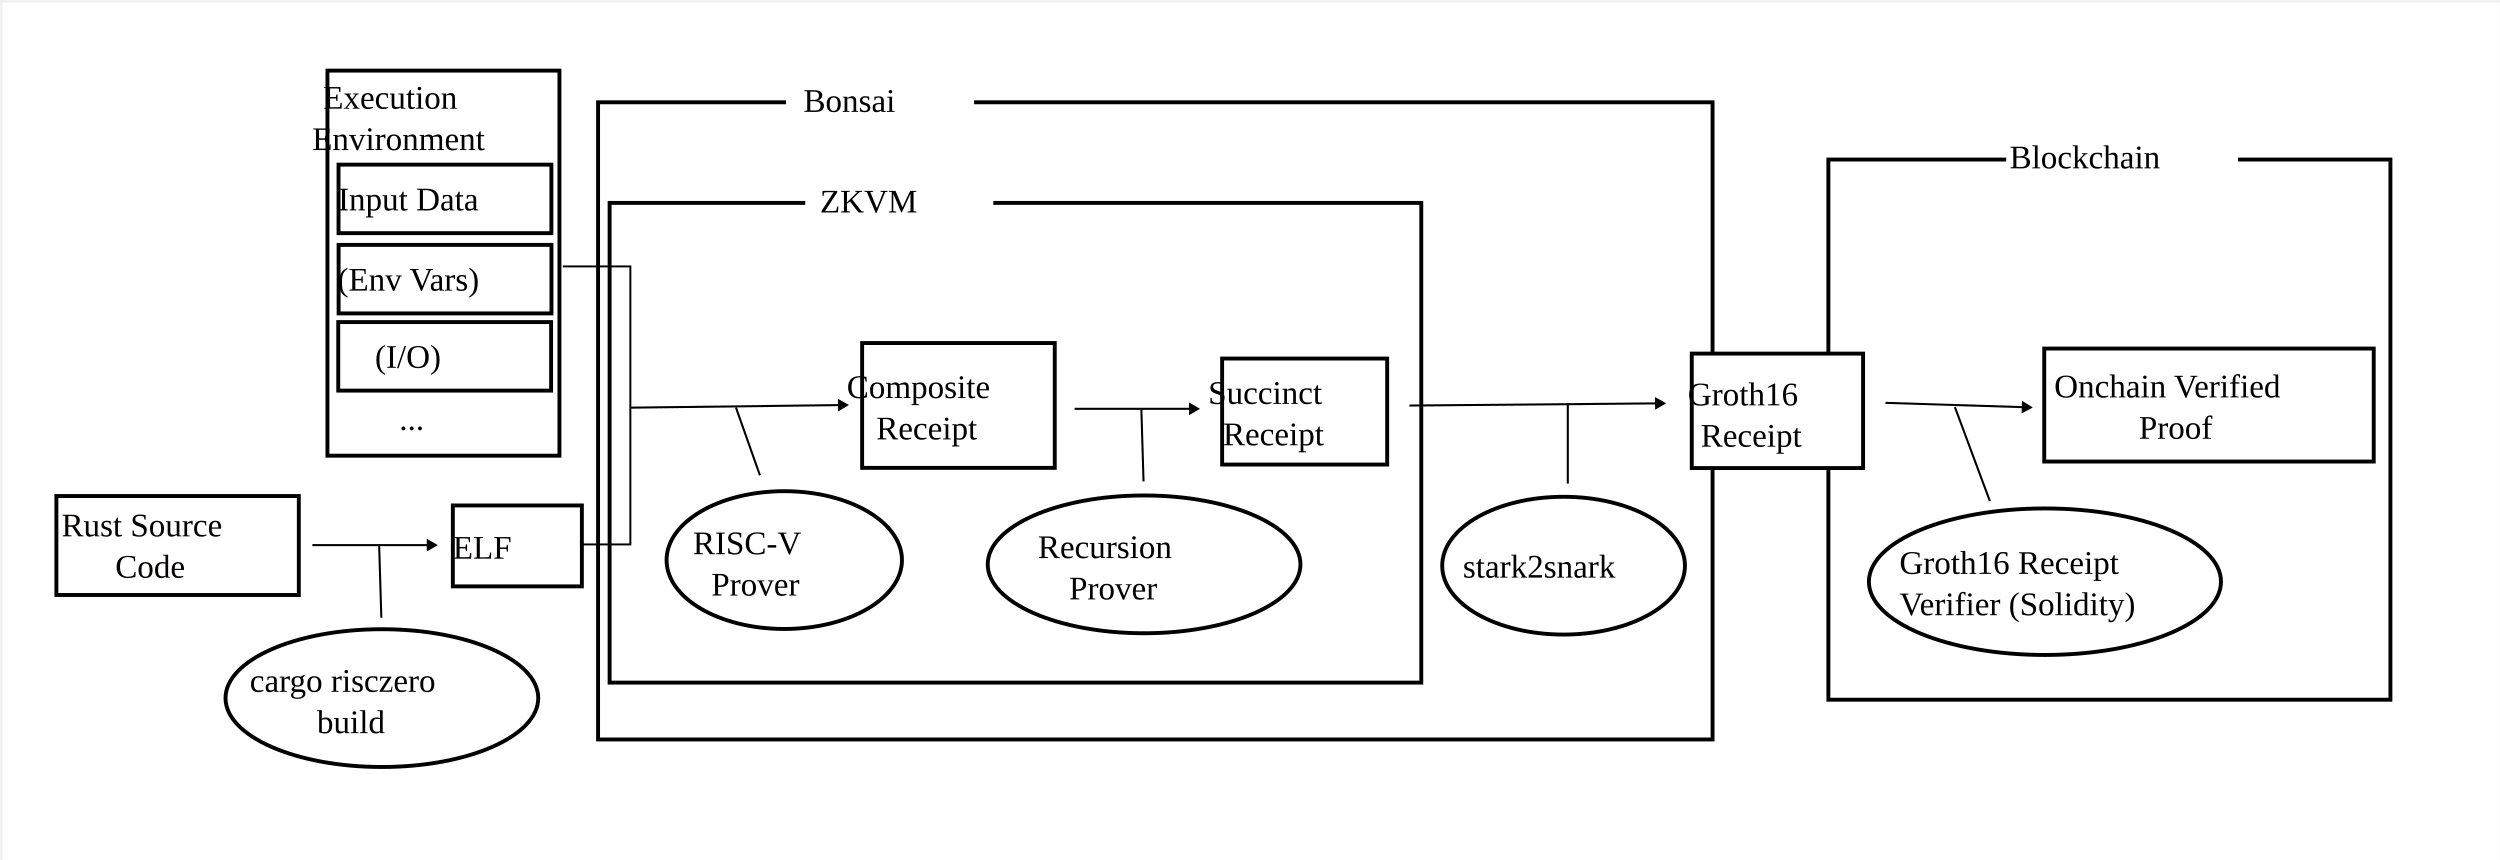
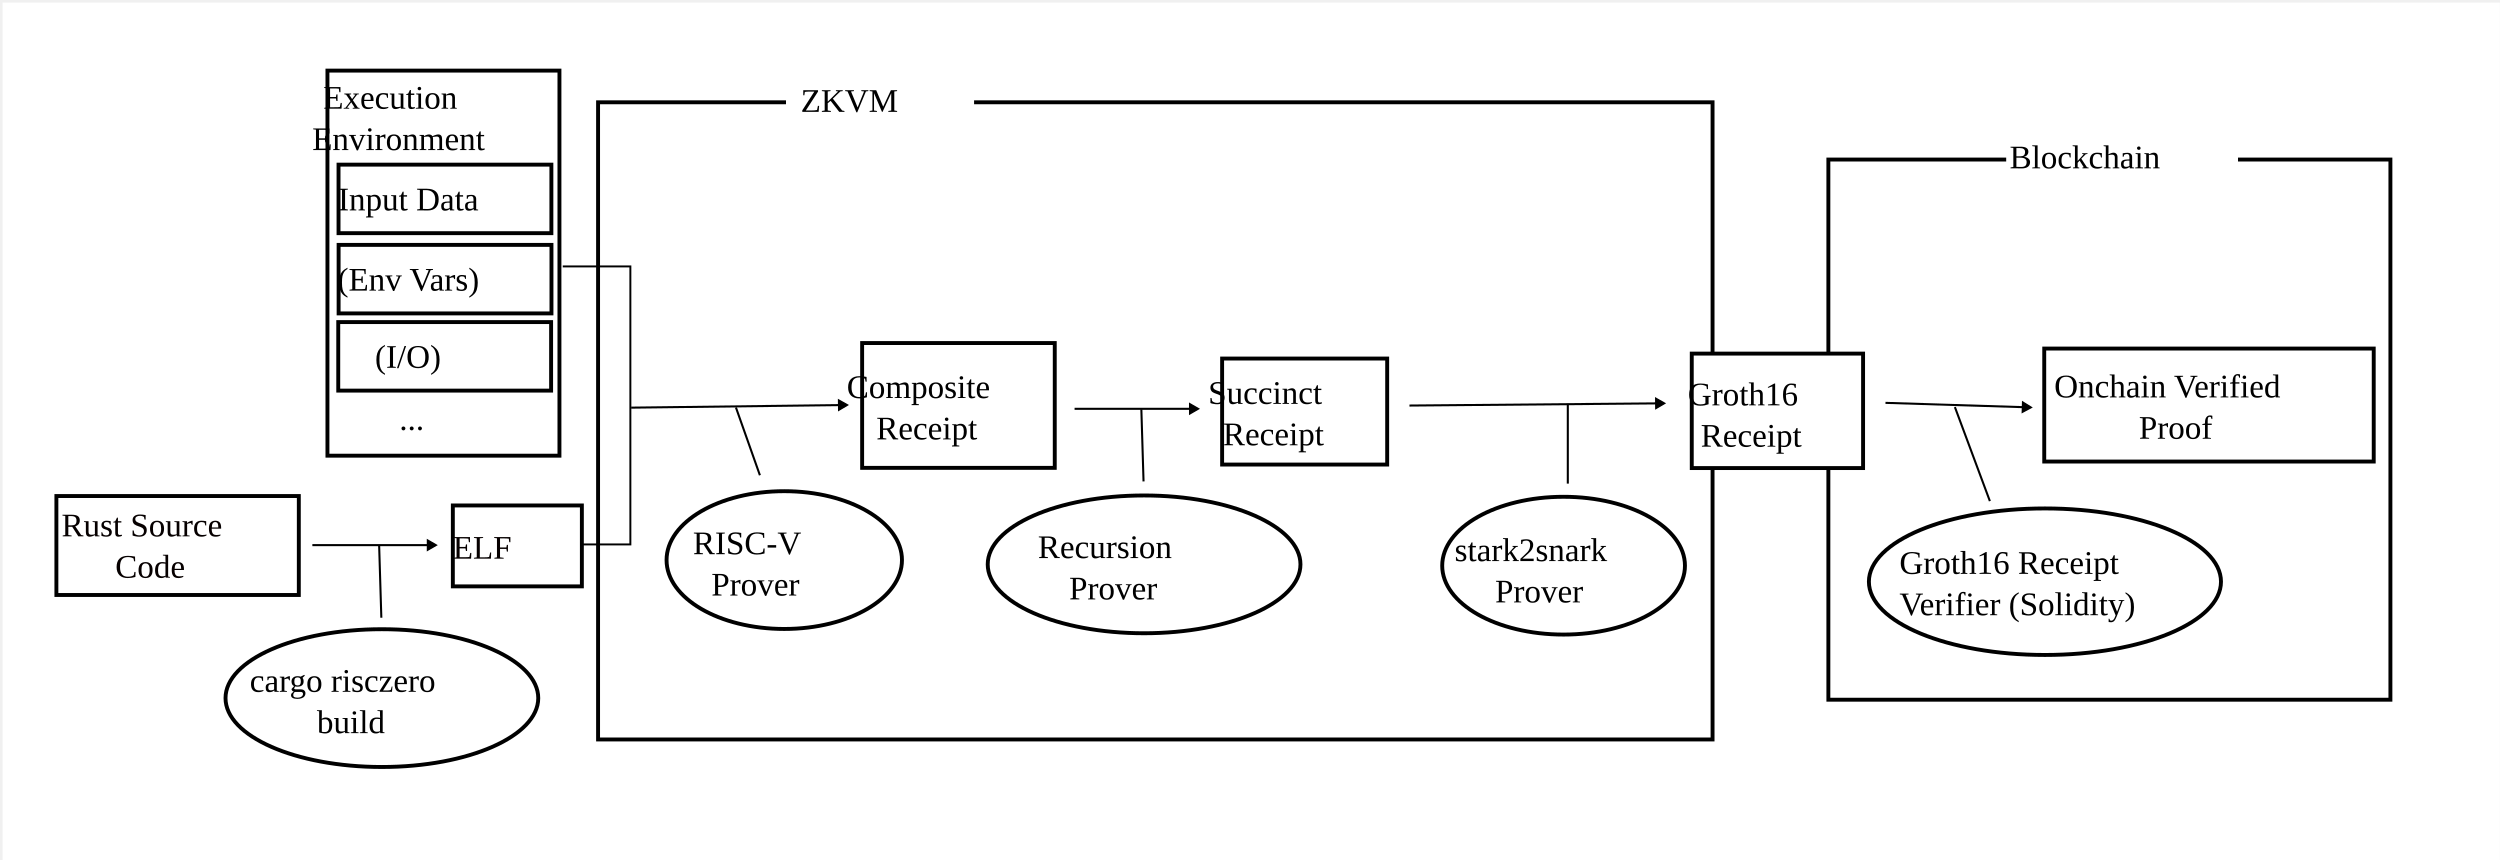
<svg xmlns="http://www.w3.org/2000/svg" width="320mm" height="110mm" viewBox="0 0 320 110" version="1.1" id="svg1">
  <defs id="defs1">
    <marker style="overflow:visible" id="Triangle-6" refX="0" refY="0" orient="auto-start-reverse" markerWidth="1" markerHeight="1" viewBox="0 0 1 1" preserveAspectRatio="xMidYMid">
      <path transform="scale(0.5)" style="fill:context-stroke;fill-rule:evenodd;stroke:context-stroke;stroke-width:1pt" d="M 5.77,0 -2.88,5 V -5 Z" id="path135-6" />
    </marker>
    <marker style="overflow:visible" id="Triangle-6-2" refX="0" refY="0" orient="auto-start-reverse" markerWidth="1" markerHeight="1" viewBox="0 0 1 1" preserveAspectRatio="xMidYMid">
      <path transform="scale(0.5)" style="fill:context-stroke;fill-rule:evenodd;stroke:context-stroke;stroke-width:1pt" d="M 5.77,0 -2.88,5 V -5 Z" id="path135-6-1" />
    </marker>
    <marker style="overflow:visible" id="Triangle-6-2-6" refX="0" refY="0" orient="auto-start-reverse" markerWidth="1" markerHeight="1" viewBox="0 0 1 1" preserveAspectRatio="xMidYMid">
      <path transform="scale(0.5)" style="fill:context-stroke;fill-rule:evenodd;stroke:context-stroke;stroke-width:1pt" d="M 5.77,0 -2.88,5 V -5 Z" id="path135-6-1-1" />
    </marker>
    <marker style="overflow:visible" id="Triangle-6-2-6-0" refX="0" refY="0" orient="auto-start-reverse" markerWidth="1" markerHeight="1" viewBox="0 0 1 1" preserveAspectRatio="xMidYMid">
      <path transform="scale(0.5)" style="fill:context-stroke;fill-rule:evenodd;stroke:context-stroke;stroke-width:1pt" d="M 5.77,0 -2.88,5 V -5 Z" id="path135-6-1-1-6" />
    </marker>
    <marker style="overflow:visible" id="Triangle-6-2-9" refX="0" refY="0" orient="auto-start-reverse" markerWidth="1" markerHeight="1" viewBox="0 0 1 1" preserveAspectRatio="xMidYMid">
      <path transform="scale(0.5)" style="fill:context-stroke;fill-rule:evenodd;stroke:context-stroke;stroke-width:1pt" d="M 5.77,0 -2.88,5 V -5 Z" id="path135-6-1-0" />
    </marker>
  </defs>
  <g id="layer1">
    <rect style="fill:#ffffff;fill-opacity:1;stroke:none;stroke-width:0.25" id="rect1" width="319.651" height="109.849" x="0.33" y="0.33" />
    <g id="g21-8" transform="translate(19.90116,-12.55971)">
      <rect style="fill:none;fill-opacity:1;stroke:#000000;stroke-width:0.5;stroke-dasharray:none;stroke-opacity:1" id="rect11-9" width="142.654" height="81.558" x="56.652" y="25.653" />
      <g id="g11-7" transform="translate(12.03676,-0.8397738)" style="stroke:none">
        <rect style="fill:#ffffff;fill-opacity:1;stroke:none;stroke-width:0.5;stroke-dasharray:none;stroke-opacity:1" id="rect5-7-55" width="24.074" height="17.355" x="68.67" y="19.534" />
        <text xml:space="preserve" style="font-size:4.233px;text-align:center;text-anchor:middle;fill:#000000;fill-opacity:1;stroke:none;stroke-width:0.5;stroke-dasharray:none" x="81.546" y="27.713" id="text1-2">
-           <tspan style="font-size:4.233px;text-align:center;text-anchor:middle;fill:#000000;fill-opacity:1;stroke:none;stroke-width:0.5;stroke-dasharray:none" x="81.546" y="27.713" id="tspan2-9">Bonsai</tspan>
-         </text>
-       </g>
-     </g>
-     <g id="g21" transform="translate(22.36657,0.318219)">
-       <rect style="fill:none;fill-opacity:1;stroke:#000000;stroke-width:0.5;stroke-dasharray:none;stroke-opacity:1" id="rect11" width="103.894" height="61.403" x="55.663" y="25.653" />
-       <g id="g11" transform="translate(12.03676,-0.8397738)" style="stroke:none">
-         <rect style="fill:#ffffff;fill-opacity:1;stroke:none;stroke-width:0.5;stroke-dasharray:none;stroke-opacity:1" id="rect5-7" width="24.074" height="17.355" x="68.67" y="19.534" />
-         <text xml:space="preserve" style="font-size:4.233px;text-align:center;text-anchor:middle;fill:#000000;fill-opacity:1;stroke:none;stroke-width:0.5;stroke-dasharray:none" x="81.546" y="27.713" id="text1">
-           <tspan style="font-size:4.233px;text-align:center;text-anchor:middle;fill:#000000;fill-opacity:1;stroke:none;stroke-width:0.5;stroke-dasharray:none" x="81.546" y="27.713" id="tspan2">ZKVM</tspan>
+           <tspan style="font-size:4.233px;text-align:center;text-anchor:middle;fill:#000000;fill-opacity:1;stroke:none;stroke-width:0.5;stroke-dasharray:none" x="81.546" y="27.713" id="tspan2-9">ZKVM</tspan>
        </text>
      </g>
    </g>
    <g id="g23" transform="translate(69.11398,-6.399971)">
      <rect style="fill:none;fill-opacity:1;stroke:#000000;stroke-width:0.5;stroke-dasharray:none;stroke-opacity:1" id="rect11-1" width="71.941" height="69.141" x="164.917" y="26.822" />
      <g id="g22" transform="translate(-9.797361,21.83412)">
        <rect style="fill:#ffffff;fill-opacity:1;stroke:none;stroke-width:0.493;stroke-dasharray:none;stroke-opacity:1" id="rect5-7-5" width="29.672" height="13.716" x="197.476" y="-2.91" />
        <text xml:space="preserve" style="font-size:4.233px;text-align:center;text-anchor:middle;fill:#000000;fill-opacity:1;stroke:none;stroke-width:0.5;stroke-dasharray:none" x="212.312" y="6.108" id="text1-0">
          <tspan style="font-size:4.233px;text-align:center;text-anchor:middle;fill:#000000;fill-opacity:1;stroke:none;stroke-width:0.5;stroke-dasharray:none" x="212.312" y="6.108" id="tspan2-4">Blockchain</tspan>
        </text>
      </g>
    </g>
    <g id="g5" style="fill:#ffffff;fill-opacity:1" transform="translate(37.52962,22.70936)">
      <rect style="fill:#ffffff;fill-opacity:1;stroke:#000000;stroke-width:0.5;stroke-dasharray:none;stroke-opacity:1" id="rect5" width="16.516" height="10.357" x="20.434" y="41.989" />
      <text xml:space="preserve" style="font-size:4.233px;text-align:center;text-anchor:middle;fill:#060000;fill-opacity:1;stroke:none;stroke-width:0.5;stroke-dasharray:none" x="27.894" y="48.798" id="text1-1">
        <tspan style="font-size:4.233px;text-align:center;text-anchor:middle;fill:#060000;fill-opacity:1;stroke:none;stroke-width:0.5;stroke-dasharray:none" x="27.894" y="48.798" id="tspan2-8">ELF</tspan>
      </text>
    </g>
    <g id="g5-3" style="fill:#ffffff;fill-opacity:1" transform="translate(-13.21619,21.50354)">
      <rect style="fill:#ffffff;fill-opacity:1;stroke:#000000;stroke-width:0.5;stroke-dasharray:none;stroke-opacity:1" id="rect5-90" width="31.03" height="12.666" x="20.434" y="41.989" />
      <text xml:space="preserve" style="font-size:4.233px;text-align:center;text-anchor:middle;fill:#060000;fill-opacity:1;stroke:none;stroke-width:0.5;stroke-dasharray:none" x="36.141" y="47.149" id="text1-1-3">
        <tspan style="font-size:4.233px;text-align:center;text-anchor:middle;fill:#060000;fill-opacity:1;stroke:none;stroke-width:0.5;stroke-dasharray:none" x="36.141" y="47.149" id="tspan2-8-8">Rust Source</tspan>
        <tspan style="font-size:4.233px;text-align:center;text-anchor:middle;fill:#060000;fill-opacity:1;stroke:none;stroke-width:0.5;stroke-dasharray:none" x="36.141" y="52.441" id="tspan36">Code</tspan>
      </text>
    </g>
    <path style="fill:none;fill-rule:evenodd;stroke:#000000;stroke-width:0.265;stroke-linecap:butt;stroke-linejoin:miter;stroke-dasharray:none;stroke-opacity:1;marker-end:url(#Triangle-6)" d="M 80.786,52.179 107.727,51.849" id="path3-8" />
    <path style="fill:none;fill-rule:evenodd;stroke:#000000;stroke-width:0.265;stroke-linecap:butt;stroke-linejoin:miter;stroke-dasharray:none;stroke-opacity:1;marker-end:url(#Triangle-6-2)" d="m 137.545,52.328 h 15.116" id="path3-8-7" />
    <path style="fill:none;fill-rule:evenodd;stroke:#000000;stroke-width:0.265;stroke-linecap:butt;stroke-linejoin:miter;stroke-dasharray:none;stroke-opacity:1;marker-end:url(#Triangle-6-2-6)" d="m 180.411,51.91 31.911,-0.28" id="path3-8-7-0" />
    <g id="g15" transform="translate(29.64461,-6.399971)">
      <rect style="fill:#ffffff;fill-opacity:1;stroke:#000000;stroke-width:0.5;stroke-dasharray:none;stroke-opacity:1" id="rect5-5" width="24.655" height="15.977" x="80.709" y="50.309" />
      <text xml:space="preserve" style="font-size:4.233px;text-align:center;text-anchor:middle;fill:#000000;fill-opacity:1;stroke:none;stroke-width:0.5;stroke-dasharray:none" x="92.68" y="57.346" id="text1-11-5">
        <tspan style="font-size:4.233px;text-align:center;text-anchor:middle;fill:#000000;fill-opacity:1;stroke:none;stroke-width:0.5;stroke-dasharray:none" x="92.68" y="57.346" id="tspan4-5">Composite</tspan>
        <tspan style="font-size:4.233px;text-align:center;text-anchor:middle;fill:#000000;fill-opacity:1;stroke:none;stroke-width:0.5;stroke-dasharray:none" x="92.68" y="62.638" id="tspan5">Receipt</tspan>
      </text>
    </g>
    <g id="g16" transform="translate(41.12152,-5.560198)">
      <rect style="fill:#ffffff;fill-opacity:1;stroke:#000000;stroke-width:0.5;stroke-dasharray:none;stroke-opacity:1" id="rect5-6" width="21.127" height="13.569" x="115.31" y="51.454" />
      <text xml:space="preserve" style="font-size:4.233px;text-align:center;text-anchor:middle;fill:#000000;fill-opacity:1;stroke:none;stroke-width:0.5;stroke-dasharray:none" x="125.583" y="57.257" id="text1-11-5-7">
        <tspan style="font-size:4.233px;text-align:center;text-anchor:middle;fill:#000000;fill-opacity:1;stroke:none;stroke-width:0.5;stroke-dasharray:none" x="125.583" y="57.257" id="tspan4-5-3">Succinct</tspan>
        <tspan style="font-size:4.233px;text-align:center;text-anchor:middle;fill:#000000;fill-opacity:1;stroke:none;stroke-width:0.5;stroke-dasharray:none" x="125.583" y="62.548" id="tspan5-7">Receipt</tspan>
      </text>
    </g>
    <g id="g17" transform="translate(71.07345,-5.840122)">
      <rect style="fill:#ffffff;fill-opacity:1;stroke:#000000;stroke-width:0.5;stroke-dasharray:none;stroke-opacity:1" id="rect5-4" width="21.929" height="14.651" x="145.472" y="51.101" />
      <text xml:space="preserve" style="font-size:4.233px;text-align:center;text-anchor:middle;fill:#000000;fill-opacity:1;stroke:none;stroke-width:0.5;stroke-dasharray:none" x="156.787" y="57.725" id="text1-11-5-7-9">
        <tspan style="font-size:4.233px;text-align:center;text-anchor:middle;fill:#000000;fill-opacity:1;stroke:none;stroke-width:0.5;stroke-dasharray:none" x="156.787" y="57.725" id="tspan4-5-3-7">Groth16</tspan>
        <tspan style="font-size:4.233px;text-align:center;text-anchor:middle;fill:#000000;fill-opacity:1;stroke:none;stroke-width:0.5;stroke-dasharray:none" x="156.787" y="63.016" id="tspan5-7-5">Receipt</tspan>
      </text>
    </g>
    <path style="fill:none;fill-rule:evenodd;stroke:#000000;stroke-width:0.265;stroke-linecap:butt;stroke-linejoin:miter;stroke-dasharray:none;stroke-opacity:1;marker-end:url(#Triangle-6-2-6-0)" d="m 241.342,51.566 17.915,0.56" id="path3-8-7-0-4" />
    <g id="g25" transform="translate(22.36657,-6.95982)">
      <ellipse style="fill:#ffffff;fill-opacity:1;stroke:#000000;stroke-width:0.5;stroke-linejoin:miter;stroke-dasharray:none;stroke-opacity:1" id="path25-3" cx="239.386" cy="81.418" rx="22.534" ry="9.377" />
      <text xml:space="preserve" style="font-size:4.233px;text-align:center;text-anchor:middle;fill:#000000;fill-opacity:1;stroke:none;stroke-width:0.5;stroke-dasharray:none" x="239.571" y="80.413" id="text1-11-5-7-9-3">
        <tspan style="font-size:4.233px;text-align:center;text-anchor:middle;fill:#000000;fill-opacity:1;stroke:none;stroke-width:0.5;stroke-dasharray:none" x="239.571" y="80.413" id="tspan17">Groth16 Receipt</tspan>
        <tspan style="font-size:4.233px;text-align:center;text-anchor:middle;fill:#000000;fill-opacity:1;stroke:none;stroke-width:0.5;stroke-dasharray:none" x="239.571" y="85.704" id="tspan18">Verifier (Solidity)</tspan>
      </text>
    </g>
    <g id="g19-6" transform="translate(116.6556,-6.579481)">
      <g id="g20">
        <rect style="fill:#ffffff;fill-opacity:1;stroke:#000000;stroke-width:0.5;stroke-dasharray:none;stroke-opacity:1" id="rect5-4-5-0" width="42.174" height="14.462" x="145.007" y="51.195" />
        <text xml:space="preserve" style="font-size:4.233px;text-align:center;text-anchor:middle;fill:#000000;fill-opacity:1;stroke:none;stroke-width:0.5;stroke-dasharray:none" x="166.584" y="57.445" id="text1-11-5-7-9-3-4">
          <tspan style="font-size:4.233px;text-align:center;text-anchor:middle;fill:#000000;fill-opacity:1;stroke:none;stroke-width:0.5;stroke-dasharray:none" x="166.584" y="57.445" id="tspan18-9">Onchain Verified</tspan>
          <tspan style="font-size:4.233px;text-align:center;text-anchor:middle;fill:#000000;fill-opacity:1;stroke:none;stroke-width:0.5;stroke-dasharray:none" x="166.584" y="62.736" id="tspan19">Proof</tspan>
        </text>
      </g>
    </g>
    <g id="g28" transform="translate(17.38824,-7.109679)">
      <ellipse style="fill:#ffffff;fill-opacity:1;stroke:#000000;stroke-width:0.5;stroke-linejoin:miter;stroke-dasharray:none;stroke-opacity:1" id="path25" cx="82.998" cy="78.799" rx="15.066" ry="8.818" />
      <text xml:space="preserve" style="font-size:4.233px;text-align:center;text-anchor:middle;fill:#000000;fill-opacity:1;stroke:none;stroke-width:0.5;stroke-dasharray:none" x="83.004" y="78.044" id="text1-11-5-7-9-3-0">
        <tspan style="font-size:4.233px;text-align:center;text-anchor:middle;fill:#000000;fill-opacity:1;stroke:none;stroke-width:0.5;stroke-dasharray:none" x="83.004" y="78.044" id="tspan24">RISC-V</tspan>
        <tspan style="font-size:4.233px;text-align:center;text-anchor:middle;fill:#000000;fill-opacity:1;stroke:none;stroke-width:0.5;stroke-dasharray:none" x="83.004" y="83.336" id="tspan1">Prover</tspan>
      </text>
    </g>
    <g id="g27" transform="translate(14.8086,-6.399971)">
      <ellipse style="fill:#ffffff;fill-opacity:1;stroke:#000000;stroke-width:0.5;stroke-linejoin:miter;stroke-dasharray:none;stroke-opacity:1" id="path25-5" cx="131.635" cy="78.638" rx="20.015" ry="8.818" />
      <text xml:space="preserve" style="font-size:4.233px;text-align:center;text-anchor:middle;fill:#000000;fill-opacity:1;stroke:none;stroke-width:0.5;stroke-dasharray:none" x="131.38" y="77.83" id="text1-11-5-7-9-3-0-3">
        <tspan style="font-size:4.233px;text-align:center;text-anchor:middle;fill:#000000;fill-opacity:1;stroke:none;stroke-width:0.5;stroke-dasharray:none" x="131.38" y="77.83" id="tspan23-1">Recursion</tspan>
        <tspan style="font-size:4.233px;text-align:center;text-anchor:middle;fill:#000000;fill-opacity:1;stroke:none;stroke-width:0.5;stroke-dasharray:none" x="131.38" y="83.121" id="tspan24-0">Prover</tspan>
      </text>
    </g>
    <g id="g26" transform="translate(18.44762,-7.519669)">
      <ellipse style="fill:#ffffff;fill-opacity:1;stroke:#000000;stroke-width:0.5;stroke-linejoin:miter;stroke-dasharray:none;stroke-opacity:1" id="path25-7" cx="181.691" cy="79.926" rx="15.536" ry="8.818" />
-       <text xml:space="preserve" style="font-size:4.233px;text-align:center;text-anchor:middle;fill:#000000;fill-opacity:1;stroke:none;stroke-width:0.5;stroke-dasharray:none" x="182.265" y="81.453" id="text1-11-5-7-9-3-0-3-8">
-         <tspan style="font-size:4.233px;text-align:center;text-anchor:middle;fill:#000000;fill-opacity:1;stroke:none;stroke-width:0.5;stroke-dasharray:none" x="182.265" y="81.453" id="tspan24-0-5">stark2snark</tspan>
+       <text xml:space="preserve" style="font-size:4.233px;text-align:center;text-anchor:middle;fill:#000000;fill-opacity:1;stroke:none;stroke-width:0.5;stroke-dasharray:none" x="182.265" y="79.337" id="text1-11-5-7-9-3-0-3-8">
+         <tspan style="font-size:4.233px;text-align:center;text-anchor:middle;fill:#000000;fill-opacity:1;stroke:none;stroke-width:0.5;stroke-dasharray:none" x="182.265" y="79.337" id="tspan24-0-5">stark2snark</tspan>
+         <tspan style="font-size:4.233px;text-align:center;text-anchor:middle;fill:#000000;fill-opacity:1;stroke:none;stroke-width:0.5;stroke-dasharray:none" x="182.265" y="84.628" id="tspan2">Prover</tspan>
      </text>
    </g>
    <path style="fill:none;fill-rule:evenodd;stroke:#000000;stroke-width:0.265px;stroke-linecap:butt;stroke-linejoin:miter;stroke-opacity:1" d="M 254.704,64.141 250.225,52.104" id="path28" />
    <path style="fill:none;fill-rule:evenodd;stroke:#000000;stroke-width:0.265px;stroke-linecap:butt;stroke-linejoin:miter;stroke-opacity:1" d="M 200.679,61.902 V 51.824" id="path29" />
    <path style="fill:none;fill-rule:evenodd;stroke:#000000;stroke-width:0.265px;stroke-linecap:butt;stroke-linejoin:miter;stroke-opacity:1" d="M 146.373,61.622 146.093,52.384" id="path30" />
    <path style="fill:none;fill-rule:evenodd;stroke:#000000;stroke-width:0.265px;stroke-linecap:butt;stroke-linejoin:miter;stroke-opacity:1" d="M 97.267,60.832 94.198,52.154" id="path31" />
    <path style="fill:none;fill-opacity:1;stroke:#000000;stroke-width:0.25;stroke-linejoin:miter;stroke-dasharray:none;stroke-opacity:1" d="m 72.033,34.102 8.654,10e-7 v 35.585 h -6.142" id="path32" />
    <text xml:space="preserve" style="font-size:4.233px;text-align:center;text-anchor:middle;fill:none;fill-opacity:1;stroke:#000000;stroke-width:0.25;stroke-linejoin:miter;stroke-dasharray:none;stroke-opacity:1" x="67.941" y="97.782" id="text34">
      <tspan id="tspan34" style="stroke-width:0.25" x="67.941" y="97.782" />
    </text>
    <g id="g36" transform="translate(38.08004,-50.02391)">
      <g id="g35">
        <g id="g13" transform="translate(-4.478794,-12.31668)">
          <rect style="fill:#ffffff;fill-opacity:1;stroke:#000000;stroke-width:0.5;stroke-dasharray:none;stroke-opacity:1" id="rect5-9" width="29.696" height="49.29" x="8.312" y="71.378" />
          <text xml:space="preserve" style="font-size:4.233px;text-align:center;text-anchor:middle;fill:#000000;fill-opacity:1;stroke:none;stroke-width:0.5;stroke-dasharray:none" x="23.236" y="76.253" id="text1-1-9-1">
            <tspan style="font-size:4.233px;text-align:center;text-anchor:middle;fill:#000000;fill-opacity:1;stroke:none;stroke-width:0.5;stroke-dasharray:none" x="23.236" y="76.253" id="tspan2-8-4-8">Execution</tspan>
            <tspan style="font-size:4.233px;text-align:center;text-anchor:middle;fill:#000000;fill-opacity:1;stroke:none;stroke-width:0.5;stroke-dasharray:none" x="23.236" y="81.545" id="tspan3">Environment</tspan>
          </text>
        </g>
      </g>
      <g id="g12-6" transform="translate(-4.748572,23.9874)">
        <rect style="fill:#ffffff;fill-opacity:1;stroke:#000000;stroke-width:0.5;stroke-dasharray:none;stroke-opacity:1" id="rect5-3-1" width="27.246" height="8.771" x="10.01" y="57.382" />
        <text xml:space="preserve" style="font-size:4.233px;text-align:center;text-anchor:middle;fill:#000000;fill-opacity:1;stroke:none;stroke-width:0.5;stroke-dasharray:none" x="23.7" y="63.235" id="text1-1-9-7">
          <tspan style="font-size:4.233px;text-align:center;text-anchor:middle;fill:#000000;fill-opacity:1;stroke:none;stroke-width:0.5;stroke-dasharray:none" x="23.7" y="63.235" id="tspan2-8-4-6">(Env Vars)</tspan>
        </text>
      </g>
      <g id="g12" transform="translate(-4.758718,13.71631)">
        <rect style="fill:#ffffff;fill-opacity:1;stroke:#000000;stroke-width:0.5;stroke-dasharray:none;stroke-opacity:1" id="rect5-3" width="27.246" height="8.771" x="10.01" y="57.382" />
        <text xml:space="preserve" style="font-size:4.233px;text-align:center;text-anchor:middle;fill:#000000;fill-opacity:1;stroke:none;stroke-width:0.5;stroke-dasharray:none" x="23.7" y="63.235" id="text1-1-9">
          <tspan style="font-size:4.233px;text-align:center;text-anchor:middle;fill:#000000;fill-opacity:1;stroke:none;stroke-width:0.5;stroke-dasharray:none" x="23.7" y="63.235" id="tspan2-8-4">Input Data</tspan>
        </text>
      </g>
      <g id="g34">
        <rect style="fill:#ffffff;fill-opacity:1;stroke:#000000;stroke-width:0.5;stroke-dasharray:none;stroke-opacity:1" id="rect5-3-1-2" width="27.246" height="8.771" x="5.216" y="91.251" />
        <text xml:space="preserve" style="font-size:4.233px;text-align:center;text-anchor:middle;fill:#000000;fill-opacity:1;stroke:none;stroke-width:0.5;stroke-dasharray:none" x="18.905" y="97.104" id="text1-1-9-7-6">
          <tspan style="font-size:4.233px;text-align:center;text-anchor:middle;fill:#000000;fill-opacity:1;stroke:none;stroke-width:0.5;stroke-dasharray:none" x="18.905" y="97.104" id="tspan2-8-4-6-0">(I/O)</tspan>
        </text>
      </g>
      <text xml:space="preserve" style="font-size:4.233px;text-align:center;text-anchor:middle;fill:#000000;fill-opacity:1;stroke:none;stroke-width:0.5;stroke-dasharray:none" x="18.326" y="105.05" id="text1-1-9-7-6-1">
        <tspan style="font-size:4.233px;text-align:center;text-anchor:middle;fill:#000000;fill-opacity:1;stroke:none;stroke-width:0.5;stroke-dasharray:none" x="18.326" y="105.05" id="tspan2-8-4-6-0-5">...</tspan>
      </text>
    </g>
    <path style="fill:none;fill-rule:evenodd;stroke:#000000;stroke-width:0.265;stroke-linecap:butt;stroke-linejoin:miter;stroke-dasharray:none;stroke-opacity:1;marker-end:url(#Triangle-6-2-9)" d="m 39.982,69.776 h 15.116" id="path3-8-7-8" />
    <g id="g27-0" transform="translate(-82.75401,10.71868)">
      <ellipse style="fill:#ffffff;fill-opacity:1;stroke:#000000;stroke-width:0.5;stroke-linejoin:miter;stroke-dasharray:none;stroke-opacity:1" id="path25-5-5" cx="131.635" cy="78.638" rx="20.015" ry="8.818" />
      <text xml:space="preserve" style="font-size:4.233px;text-align:center;text-anchor:middle;fill:#000000;fill-opacity:1;stroke:none;stroke-width:0.5;stroke-dasharray:none" x="131.38" y="77.83" id="text1-11-5-7-9-3-0-3-3">
        <tspan style="font-size:4.233px;text-align:center;text-anchor:middle;fill:#000000;fill-opacity:1;stroke:none;stroke-width:0.5;stroke-dasharray:none" x="131.38" y="77.83" id="tspan24-0-54">cargo risczero</tspan>
        <tspan style="font-size:4.233px;text-align:center;text-anchor:middle;fill:#000000;fill-opacity:1;stroke:none;stroke-width:0.5;stroke-dasharray:none" x="131.38" y="83.121" id="tspan37">build</tspan>
      </text>
    </g>
    <path style="fill:none;fill-rule:evenodd;stroke:#000000;stroke-width:0.265px;stroke-linecap:butt;stroke-linejoin:miter;stroke-opacity:1" d="m 48.811,79.07 -0.28,-9.237" id="path30-5" />
  </g>
</svg>
